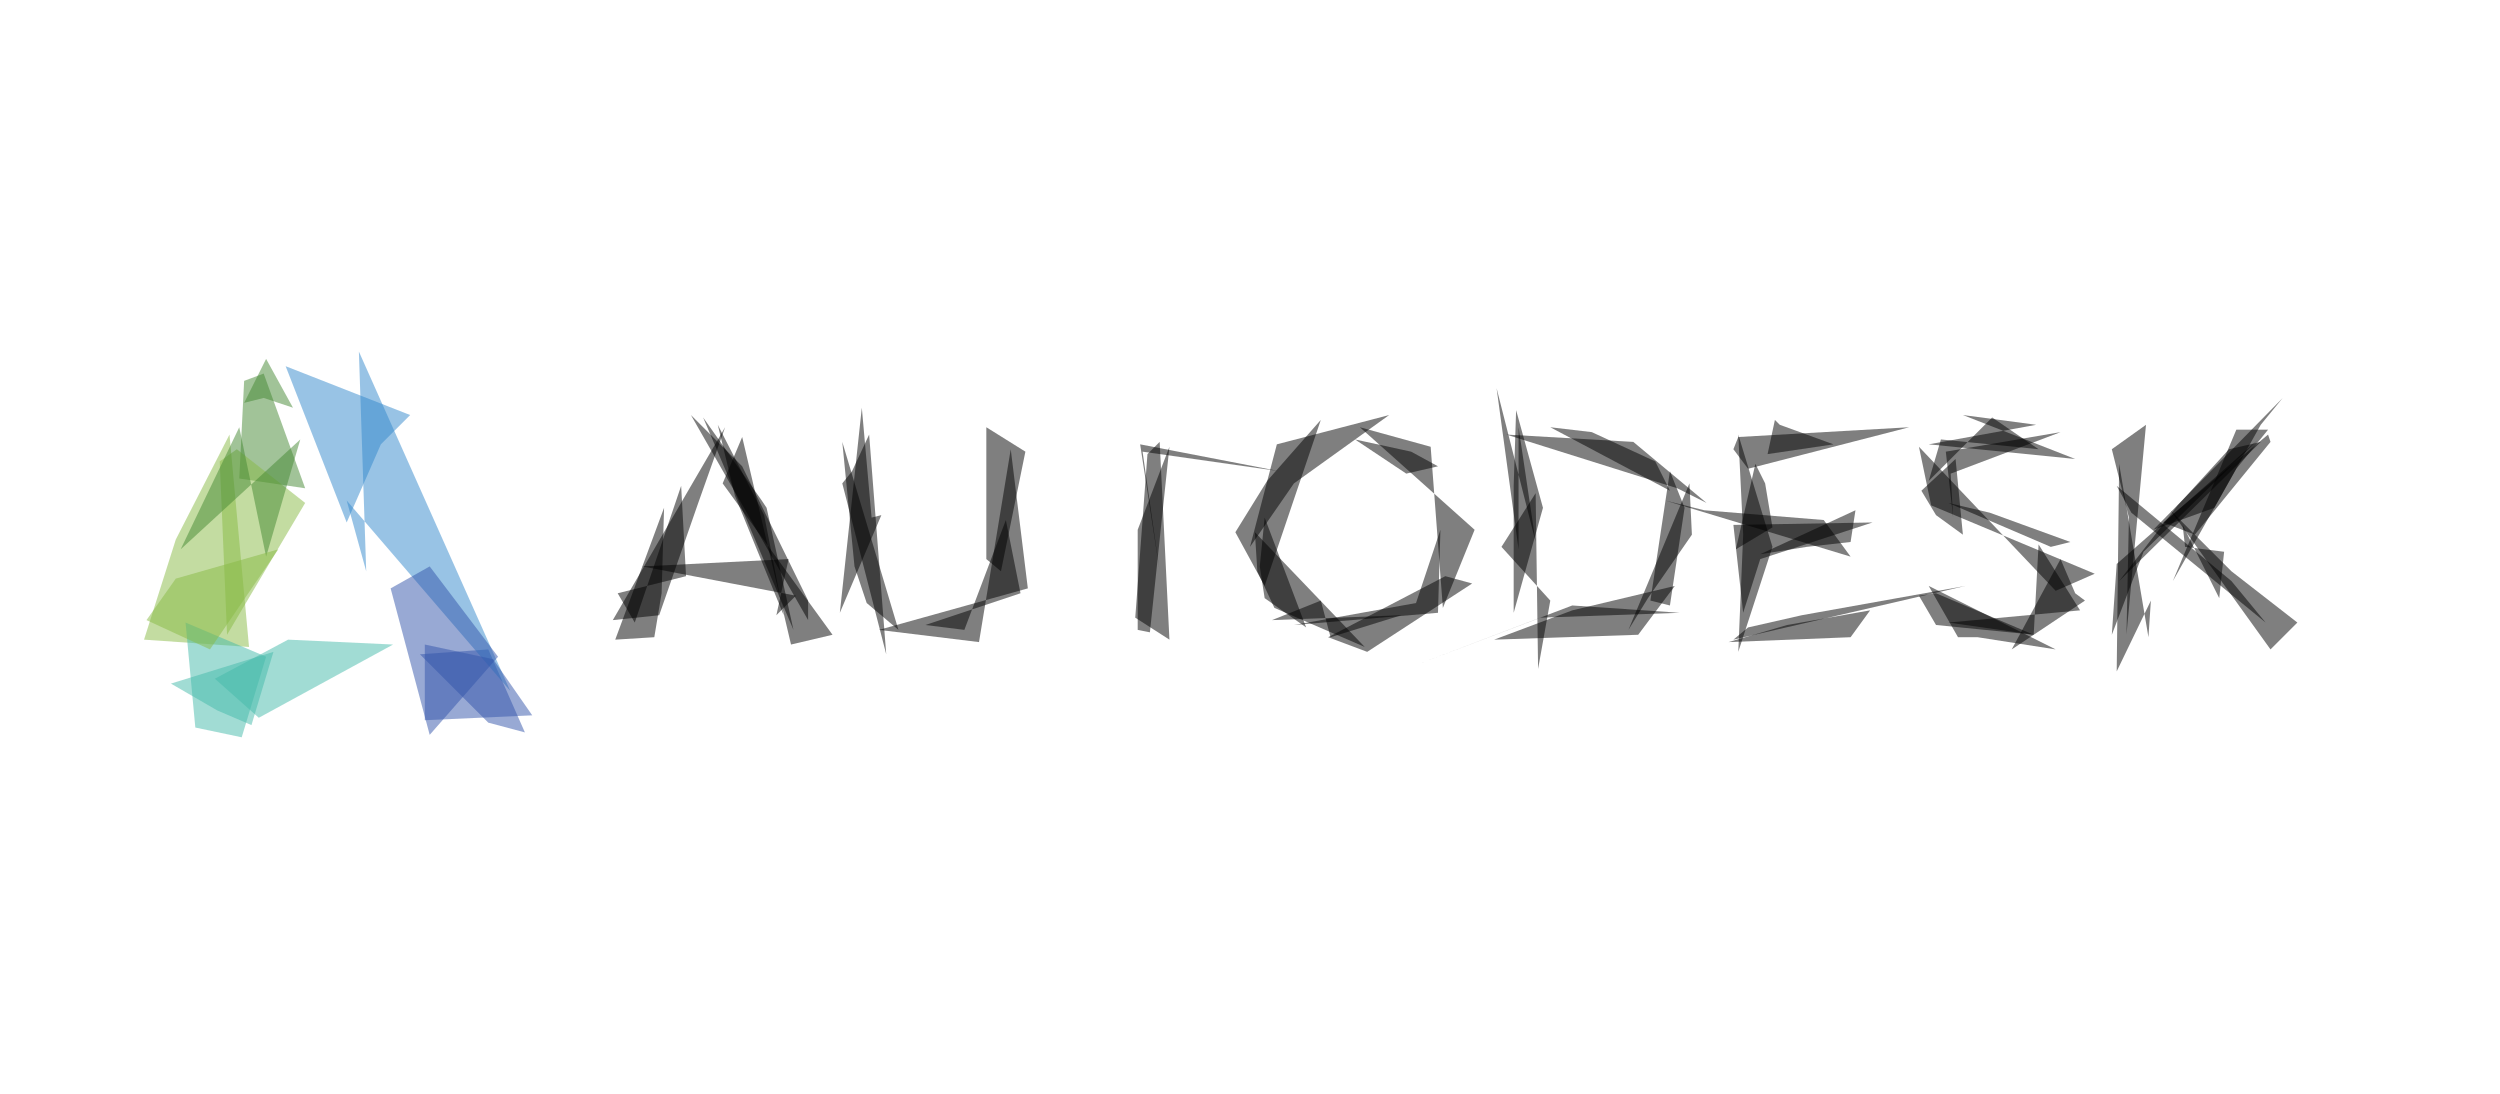
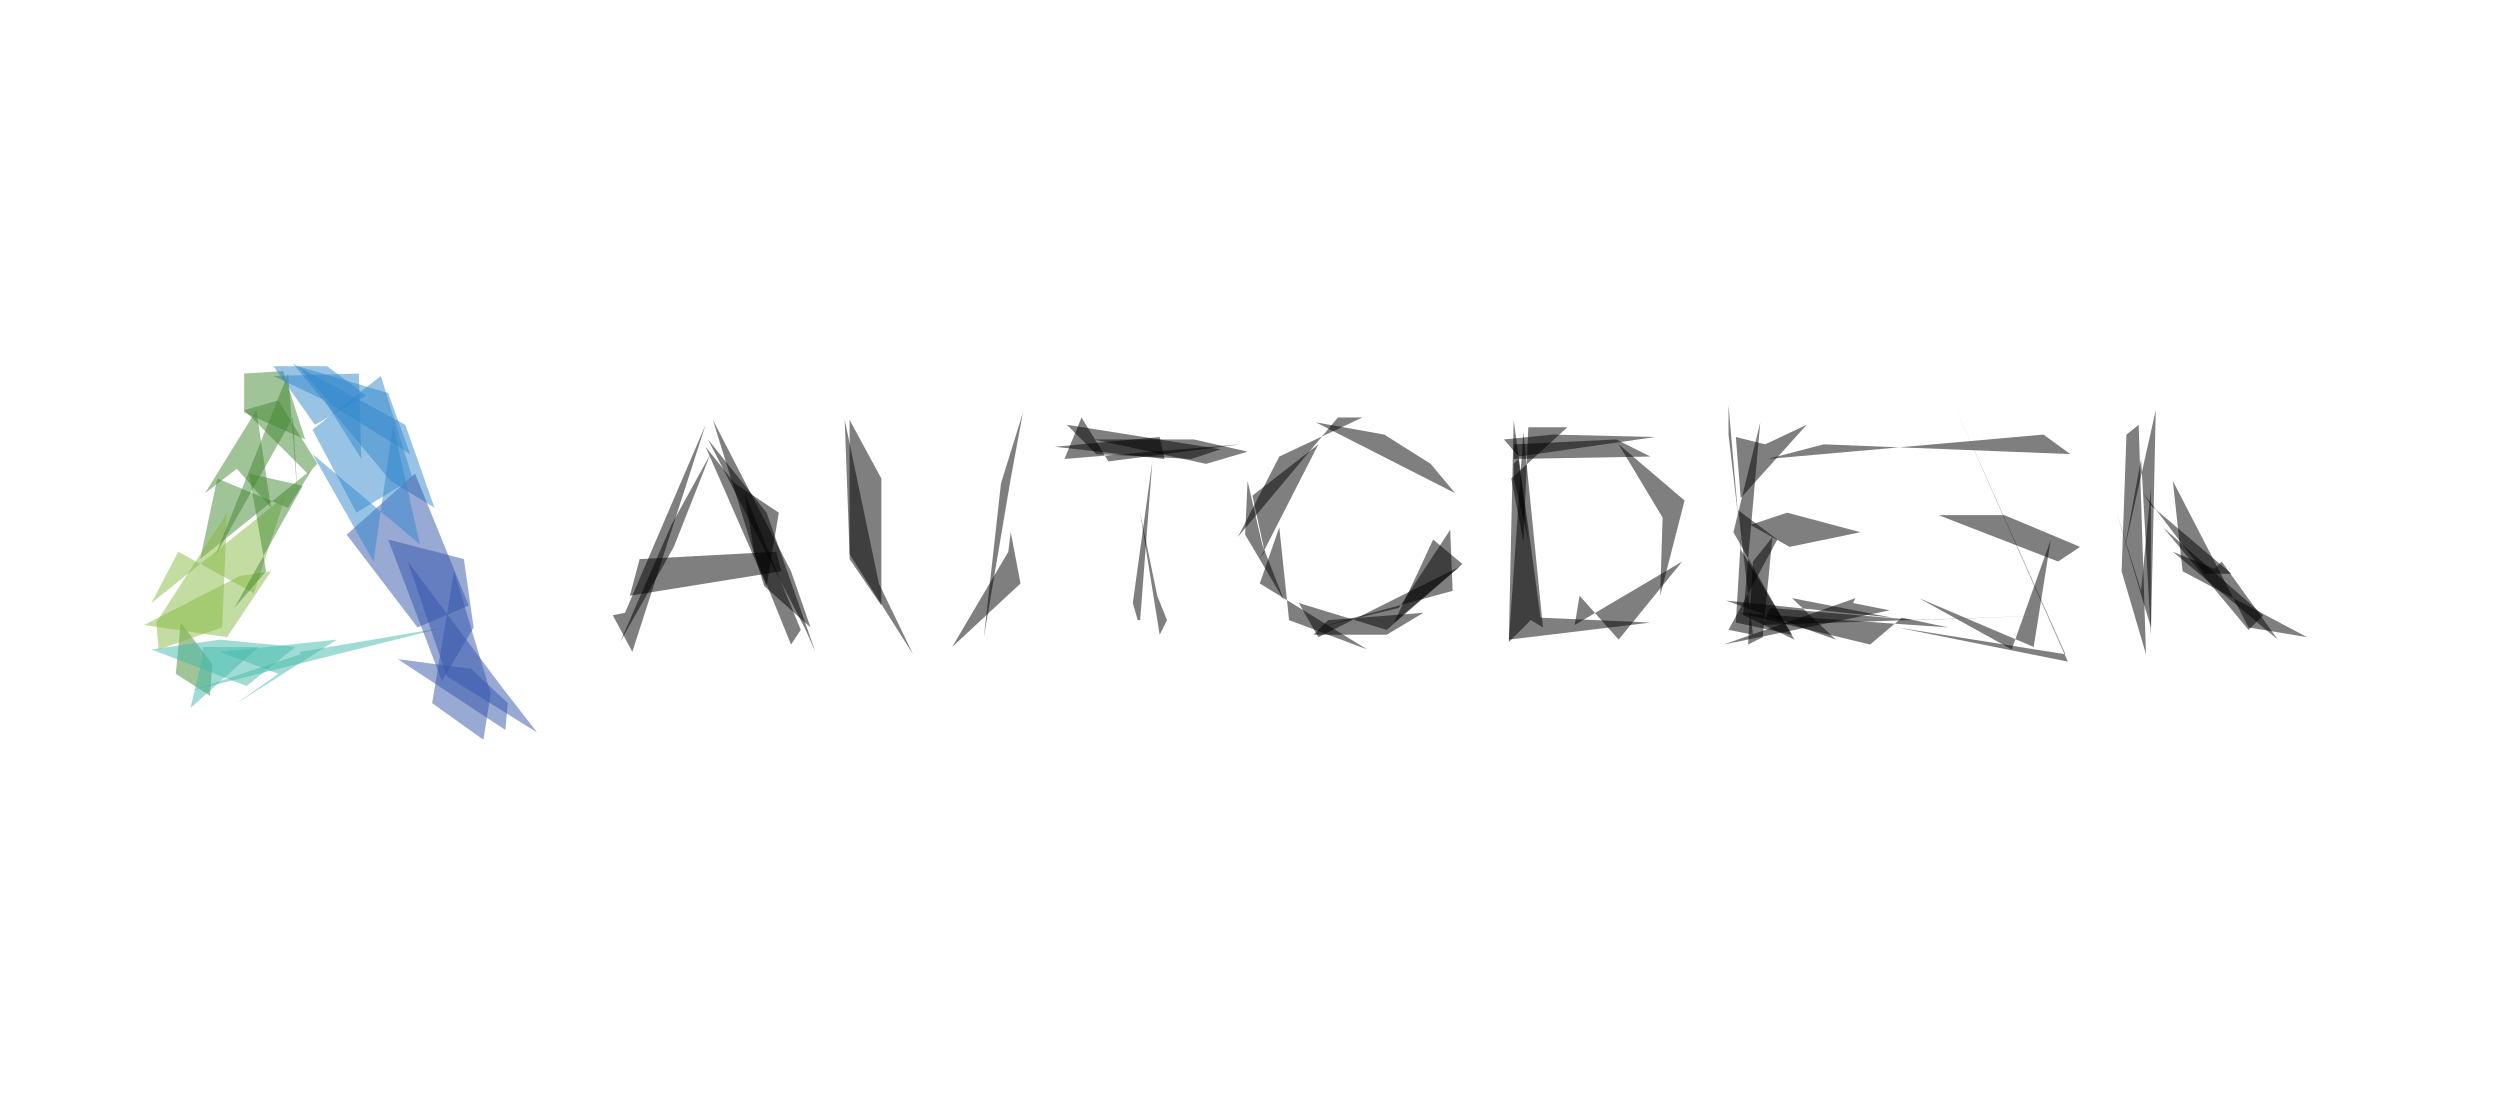
<svg xmlns="http://www.w3.org/2000/svg" version="1.1" viewBox="0 0 1024 448" width="1024" height="448">
  <g fill-opacity=".5">
-     <path fill="#483" d="M100 156l-2 40 27 4-17-47" />
-     <path d="M710 215l57-1-46 15-7 22m-27-51l-70-22 52 3 30 25m-350-13l-4 5 18 70-7-90m123 5l-13 34v41l5 1m458-83l-13 16-26 46 26-62m-286 98l-1-72-14 22 20 22" />
-     <path d="M873 210l-6-11 47 39 14 17m-632-57l8-19 20 85 17-4" />
-     <path d="M871 260l8-86-14 10 7 28" />
-     <path fill="#8B4" d="M72 221l-13 41 43 3-8-87" />
-     <path d="M620 251l12-43-11-40-1 31m213 61l2-37 17 27-54 5m-494-64l-21-21 48 84v-8m435 4l-8 11-50 2 24-7m-213-59l-13 21 12 22 23-68" />
-     <path d="M791 207l-5-24 56 59 16-7m-540 17l5-23-60 3 63 12m266-8l11 3-43 28-16-6" />
-     <path d="M270 252l-19 2 46-79-11 31" />
-     <path fill="#4BA" d="M109 269l-33-14 4 43 19 4" />
-     <path d="M751 182l-27 4 3-14 2 2m-17 93l14-43-14-46 2 41m175-10l25 25 27 21-11 11m-575-19l-5-15-5-51 23 77" />
-     <path fill="#35A" d="M200 296l-28-28 28-2 15 34" />
-     <path fill="#8B4" d="M125 206l-28-22-7 5 3 71" />
-     <path d="M797 185l47-8-45 17 1 18m-421 44l16 2 17-45 6 30" />
-     <path d="M787 201l6 10 11 8-3-31m-215-5l-29-8 47 42-13 32m-181-15l-6-5v-54l16 10" />
-     <path d="M512 224l11-42 46-12-39 28m351 48l-1 15-12-71-1 85m-215-98l-17-2 49 26-6-12m252-8l-1-3-43 36 13 5" />
-     <path d="M676 246l8 2 6-40-6-15m-104 54l-50 9 59-5 1-34" />
-     <path d="M516 232l2-20 17 45-17-12m-43-64l4 81-14-9 5-67m316 58l7 12 40 4-40-17m-33-34l-39 18 19-3 18-2m-444-14l11 50-37-87 24 34m400-26l-2 5 6 8 66-17" />
-     <path d="M475 234l-8-52 57 11-56-8" />
-     <path fill="#4BA" d="M118 262l43 2-55 30-18-16" />
-     <path fill="#38C" d="M142 214l14-32 12-12-51-20" />
-     <path d="M816 171l19 13-40-4-5 17m-276 21l1 16 7 15 37 16" />
-     <path fill="#38C" d="M150 234l-3-90 62 139-67-78" />
-     <path fill="#483" d="M109 147l-9 18 8-2 12 4" />
-     <path d="M865 260l2-29 58-51-47 46" />
-     <path fill="#4BA" d="M89 291l-19-11 42-13-9 30" />
-     <path d="M926 174l9-11-53 54 25-9m-225-3l16 4 49 4 11 15" />
-     <path d="M726 216l-15 9 8-35 4 8m-79 50l44 3-57 2-50 19m-221-14l61-17-7-57-13 79m510-37l-16-2-1-9 15 30m-17-38l-24 31 58-57-13 3m-335 1l11 6-13 3-21-14m285 44l-42-18 17 4 33 12" />
-     <path fill="#483" d="M109 228l14-48-49 45 24-50" />
-     <path d="M671 260l15-20-42 10-32 12m242-16l-30 20 20-37 6 14m-571-44l2 37-28 7 7 12m285 6l-4-15-20 8 53-2" />
-     <path d="M272 208l-20 54 16-1 3-18" />
-     <path fill="#35A" d="M176 232l28 37-28 32-16-60" />
-     <path fill="#8B4" d="M72 237l42-12-28 41-26-12" />
-     <path d="M294 174l19 37 8 41-20-49" />
-     <path fill="#35A" d="M202 270l16 23-44 2v-31" />
-     <path d="M629 222l-7-47v50l-9-66m-252 52l-17 40 9-84 4 45m353 50l95-22-67 12-22 5m-24-59l-25 60 8-13 18-26" />
-     <path d="M842 266l-52-26 12 21h8m40-73l-46-18 30 4-44 8" />
+     <path d="M890 197l31 60 24 4-51-27m-576-8l2 8-62 10 4-15m324-39l10 12-57-29 28 5m96 84l-16-18-2 12 44-26m22-51l12 3 17-8-27 30m-118 38l-1-25-21 32-33 8m239-4l-13 11-54-13 86 6m-304-67l-46-10h41l22 5" />
+     <path fill="#38C" d="M160 197l18 11-12-34-46-25" />
+     <path fill="#35A" d="M142 219l28-25 22 54-21 9" />
+     <path d="M488 188l-39-2-12-12 63 10m-249 68l8 15 30-93-33 77m461-36l15-5 30 8-29 6" />
+     <path d="M718 260l-10-2 20-37-16-12m135 62l-47-106 46 103-69-11m-476-59l-12-15 25 57 5-30m301-38l-2 90 58-7-45-2" />
+     <path fill="#483" d="M74 255l-2 21 14 9 1-13" />
+     <path d="M921 258l-35-42-16-14 57 50m-593 15l-20-57-24-30 40 78m351-46l-18-30 27 23-10 39" />
+     <path fill="#38C" d="M159 161l9 25-32-20-14-16" />
+     <path d="M616 180l20-2 42 1-56 8" />
+     <path d="M620 182l42-2 14 7-56 1" />
+     <path fill="#483" d="M100 168l26 26 4-4-16-26" />
+     <path d="M721 173l-7 79 21 10-25-44" />
+     <path fill="#4BA" d="M62 266l39 15 20-16-31-3" />
+     <path fill="#35A" d="M186 234l15 50-3 19-21-15" />
+     <path d="M328 258l-4 6-15-37-4-25" />
+     <path fill="#38C" d="M128 176l18 34 23-14-13-42" />
+     <path d="M869 234l10 34-3-94-5 4" />
+     <path fill="#483" d="M89 196l-7 33 46-37-10 16" />
+     <path d="M464 247l2 7h1l5-65" />
+     <path fill="#8B4" d="M59 256l34 5 18-27-13 2" />
+     <path d="M524 216l4 38 32 12-44-27" />
+     <path fill="#4BA" d="M123 267l59-10-104 26 45-15" />
+     <path d="M508 182l-54 7-11-18-7 17m-26 10l9-29-5 27-11 65m-29 7l-26-41-2-55 14 67" />
+     <path fill="#8B4" d="M64 255l29-45-2 47-26 9" />
+     <path fill="#35A" d="M194 257l-13 22-22-58 31 8" />
+     <path fill="#35A" d="M163 270l44 29 1-11-15-14" />
+     <path d="M852 224l-9 6-49-19h27" />
+     <path fill="#483" d="M122 205l-4-52-30 75 32-57" />
+     <path d="M706 264l54-19-1 2 15 3m159 12l-23-32-3 3-17-7m-542-54l13 24v52l-13-19m276-52l8 80-5-3-9 9m265-95l-13 58 7-38 4 72" />
+     <path d="M718 230l-2 34 6-3 4-41" />
+     <path fill="#35A" d="M206 282l-39-52 16 47 37 23" />
+     <path d="M642 175l-23 21 5 26 2-47m-151 85l-8-50 7 34 4 10" />
+     <path fill="#38C" d="M147 153l1 35-15-24-21-10" />
+     <path d="M708 178v65-77l4 46" />
+     <path fill="#4BA" d="M97 288l41-26-48 5 24 9" />
+     <path d="M775 253l-68-7 45 16-18-17m-190 9l39-3-15 9h-30" />
+     <path fill="#483" d="M116 152l9 28-25-11v-16" />
+     <path d="M620 190l2-2 4 33-6-25m-80 65l58-29-30 26-36-11" />
+     <path fill="#38C" d="M134 150h-22l17 24 21-12" />
+     <path fill="#8B4" d="M73 226l-11 21 55-44-13 40" />
+     <path fill="#483" d="M102 194l22 5-28 50 13-15" />
+     <path fill="#483" d="M105 168l6 40-14-16-13 10" />
+     <path fill="#38C" d="M128 186l44 37-11-49-8 56" />
+     <path fill="#4BA" d="M106 265l-28 25 5-21v-4" />
+     <path d="M513 203l27-21-24 47 2-3m267 28l-60-5-3 7 120-4" />
+     <path d="M511 197l6 26 9 23-16-27m371-12l-3-5 25 33h11" />
+     <path d="M548 171l-41 49 17-33 34-16m13 84l28-24-12-10-6 13m243 32l16-45-7 44-47-20m-75 10l3-50-1 20 21 35m-480 3l22-39 15-38-16 29m175-30l-18-2 43-4 2 9m400 54l-10-32 14 47v-57m-463 39l-28 26 23-39 1-8m423-40l-113 10 23-6 101 4m-556-14l32 62 8 23-19-17" />
  </g>
</svg>
